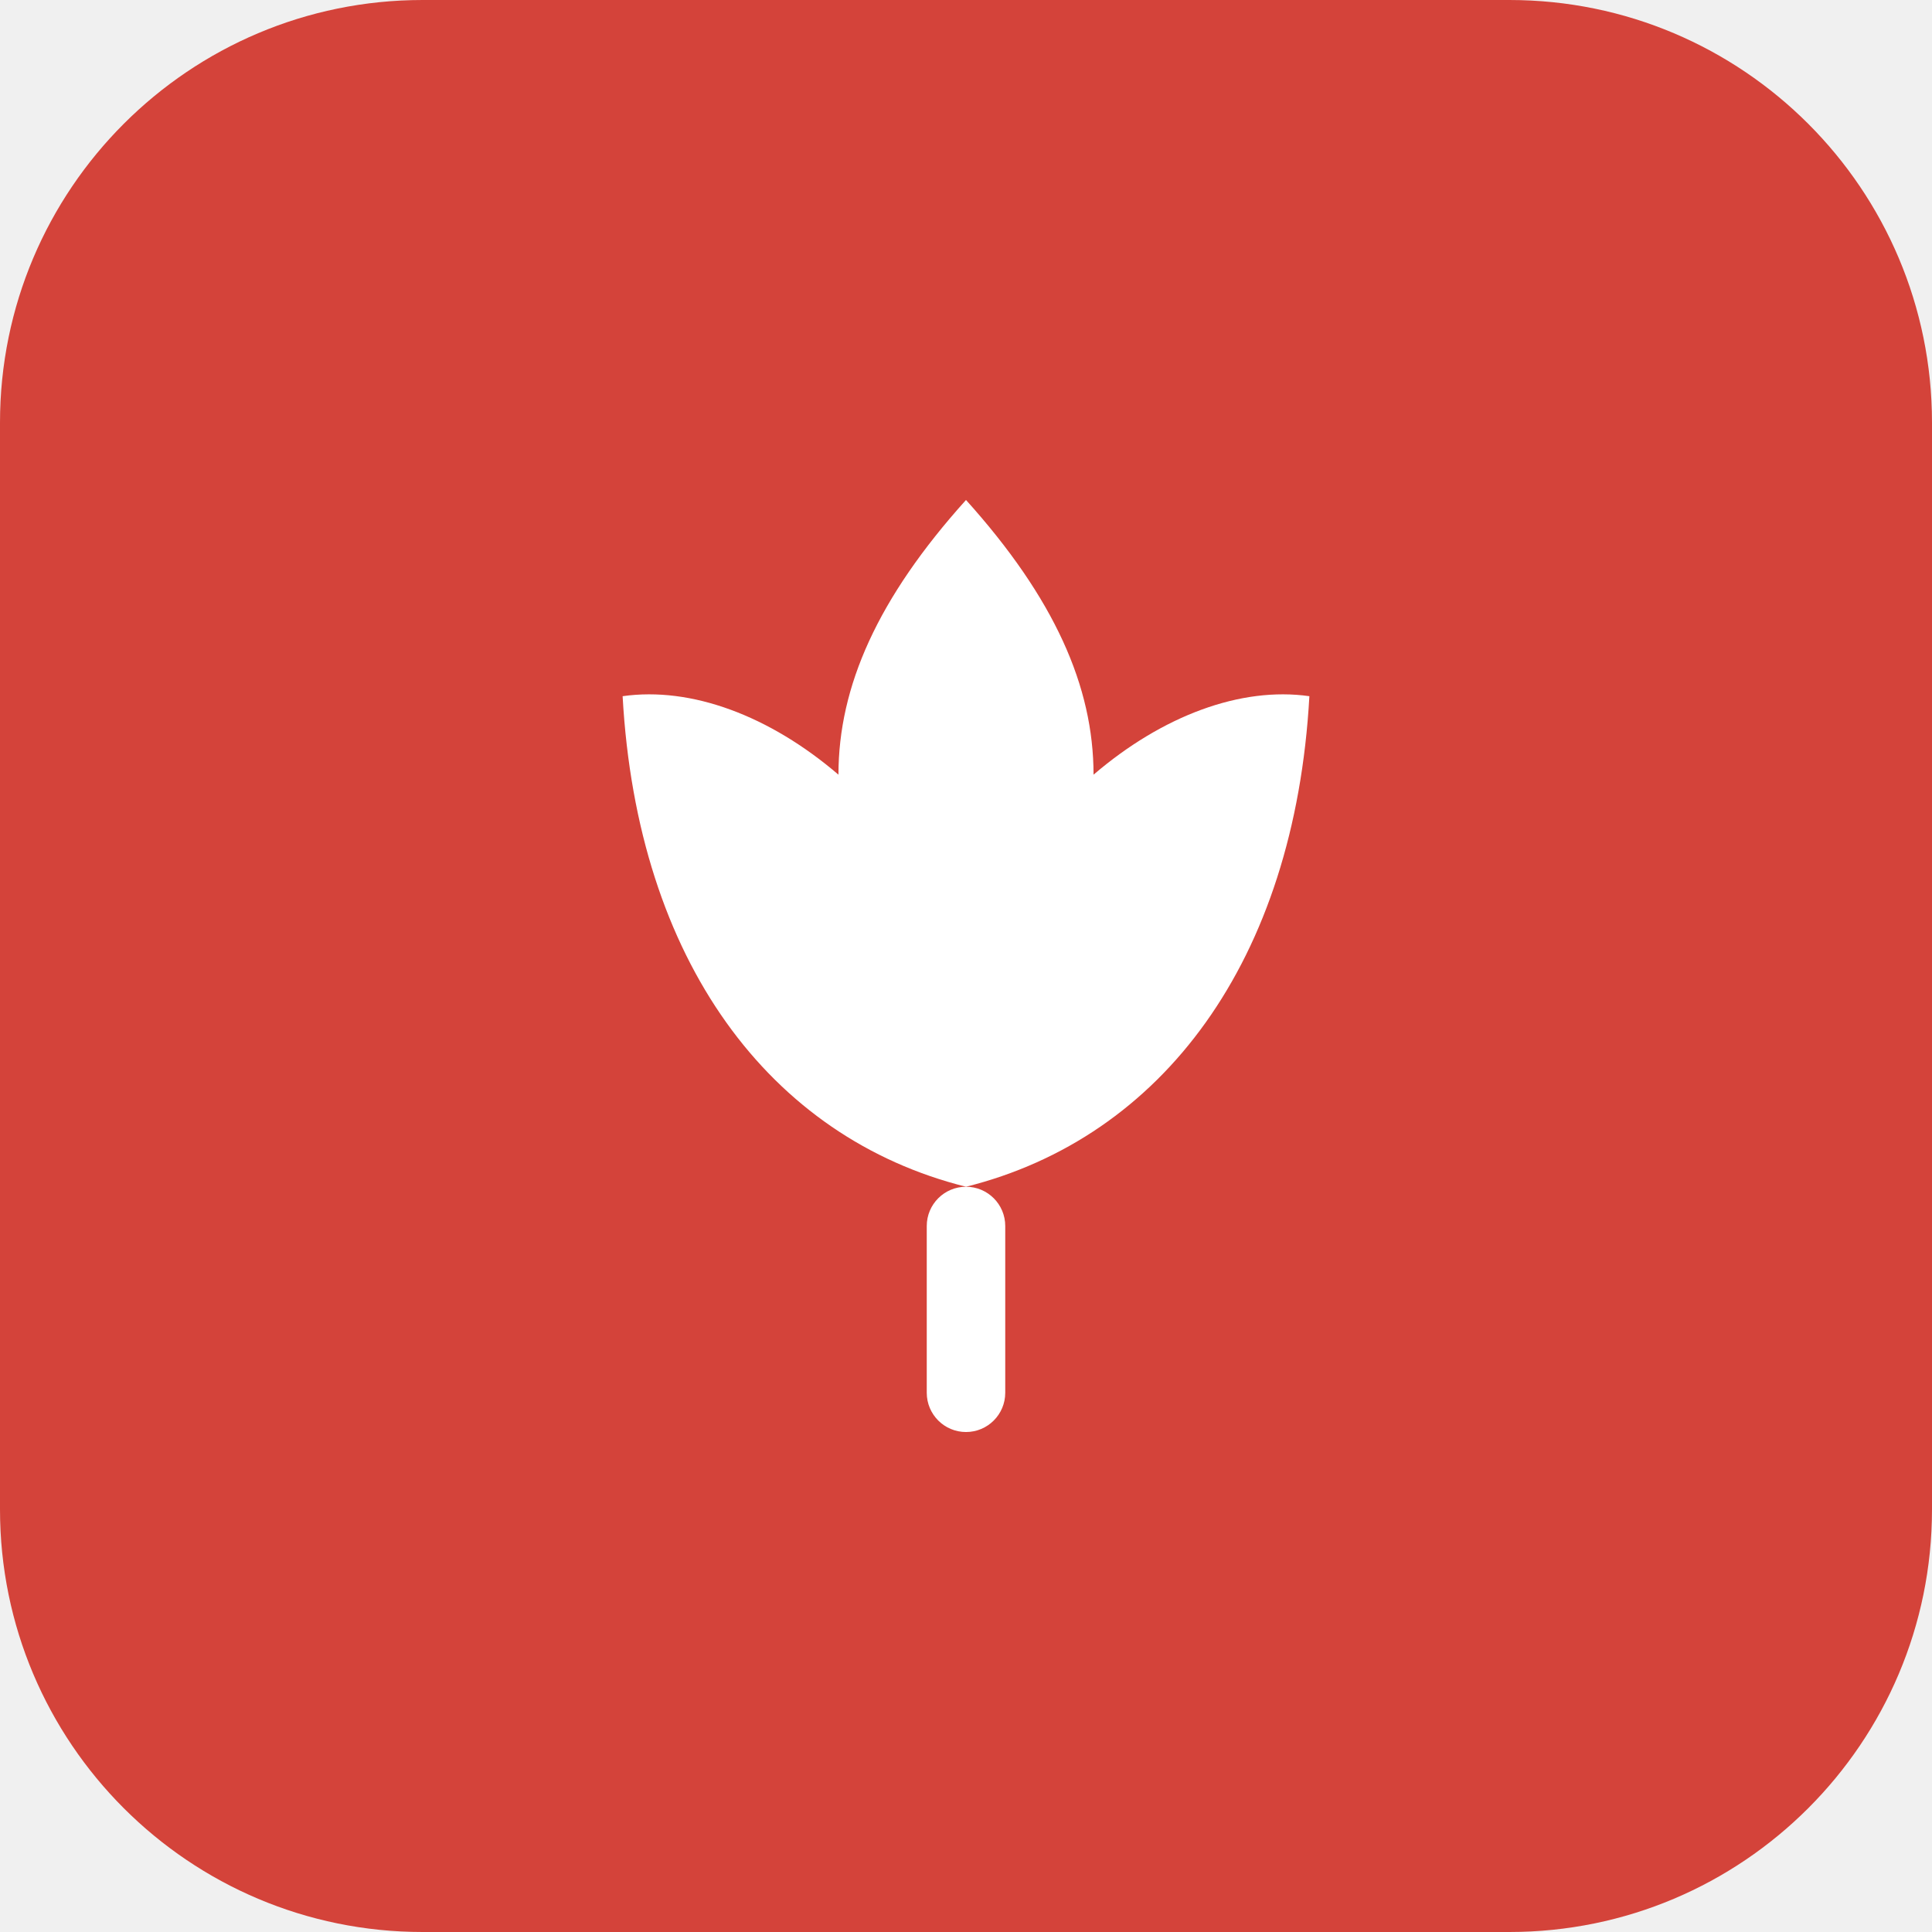
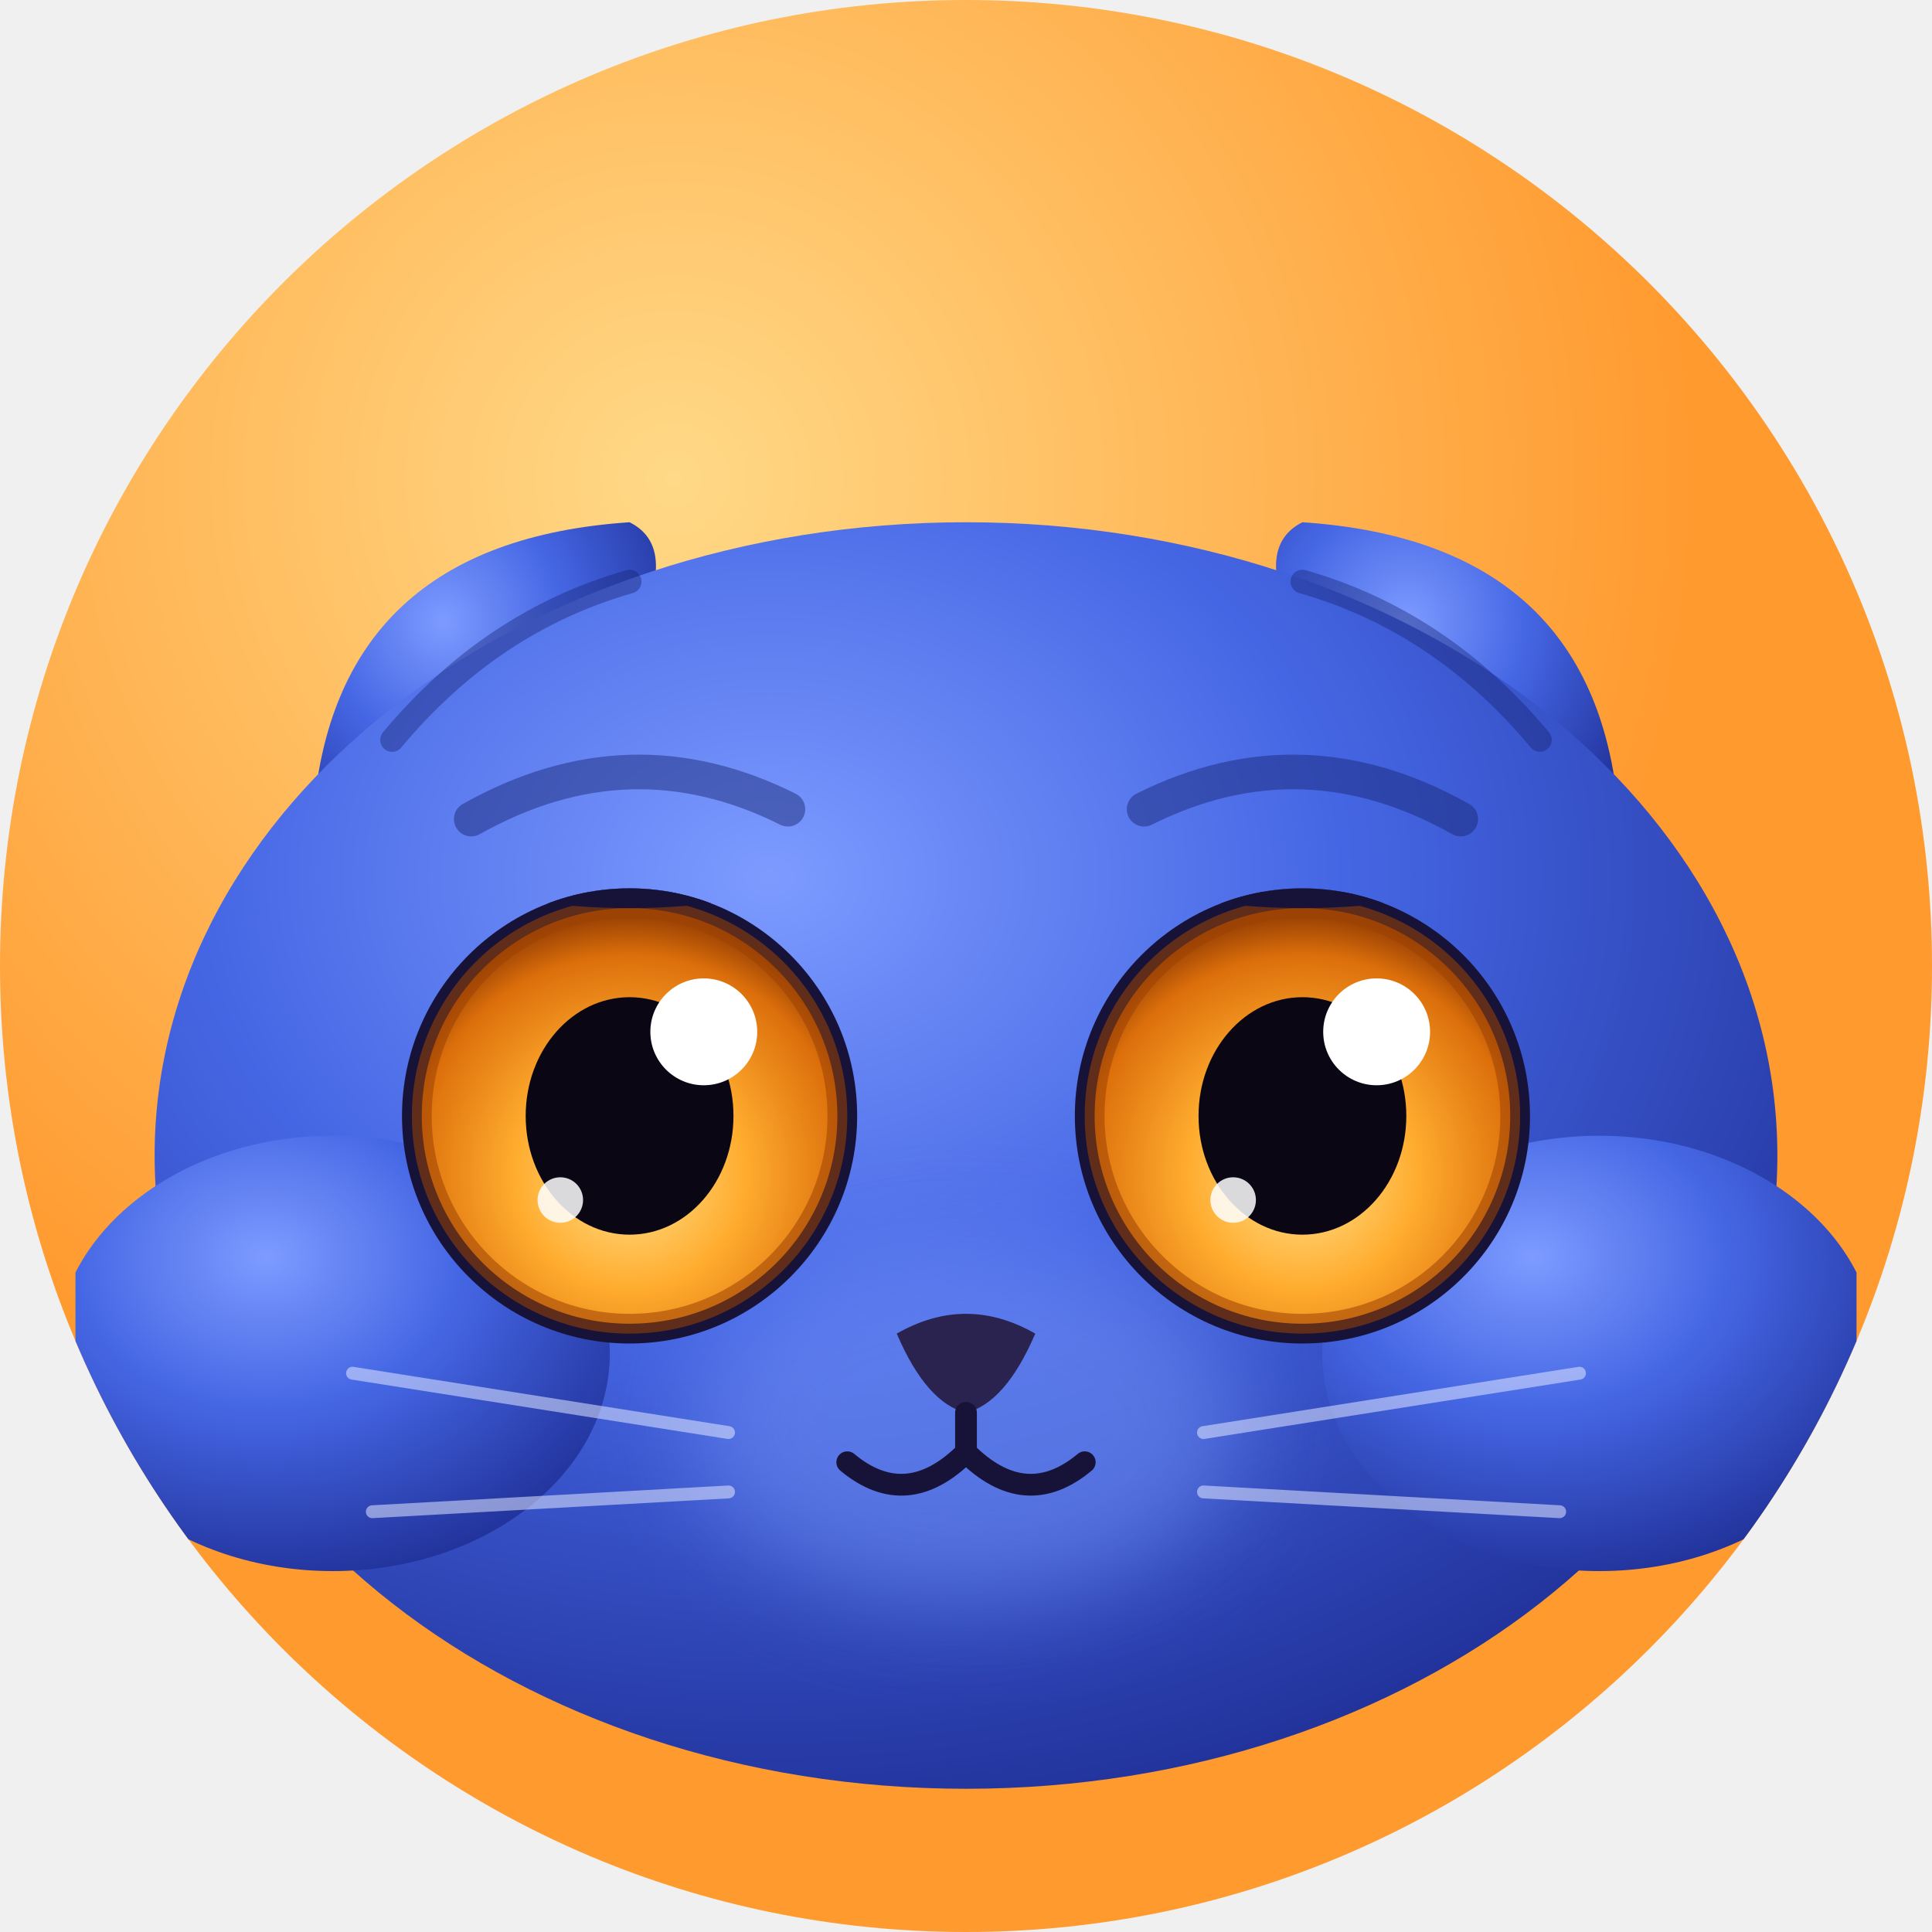
<svg xmlns="http://www.w3.org/2000/svg" viewBox="0 0 512 512">
-   <rect width="512" height="512" rx="112" fill="#d4433a" />
-   <g transform="translate(256 256) scale(13) translate(-12 -12.5)" fill="#fff">
-     <path d="M12 3c1.8 2 2.6 3.8 2.6 5.6 1.4-1.2 3-1.8 4.4-1.6-.3 5.4-3 9-7 10-4-1-6.7-4.6-7-10 1.4-.2 3 .4 4.4 1.6C9.4 6.8 10.2 5 12 3z" />
-     <rect x="11.2" y="17" width="1.6" height="5" rx=".8" />
+   <defs>
+     <radialGradient id="bgA" cx="35%" cy="25%" r="75%">
+       <stop offset="0" stop-color="#ffd987" />
+       <stop offset=".7" stop-color="#ff9a2f" />
+     </radialGradient>
+     <clipPath id="cc">
+       <circle cx="256" cy="256" r="256" />
+     </clipPath>
+   </defs>
+   <circle cx="256" cy="256" r="256" fill="url(#bgA)" />
+   <g clip-path="url(#cc)">
+     <svg x="20" y="70" width="472" height="420" viewBox="30 14 180 160">
+       <defs>
+         <radialGradient id="fg3" cx="38%" cy="28%" r="78%">
+           <stop offset="0" stop-color="#7d9bff" />
+           <stop offset=".45" stop-color="#4566e4" />
+           <stop offset="1" stop-color="#1f2f96" />
+         </radialGradient>
+         <radialGradient id="ir3" cx="50%" cy="64%" r="62%">
+           <stop offset="0" stop-color="#ffe28f" />
+           <stop offset=".45" stop-color="#ffac2e" />
+           <stop offset=".85" stop-color="#dc6f0b" />
+           <stop offset="1" stop-color="#9c4304" />
+         </radialGradient>
+         <radialGradient id="pd3" cx="40%" cy="35%" r="70%">
+           <stop offset="0" stop-color="#ffc9a3" />
+           <stop offset="1" stop-color="#ef8d5c" />
+         </radialGradient>
+         <clipPath id="ec3">
+           <circle r="23" />
+         </clipPath>
+         <filter id="sb3" x="-20%" y="-50%" width="140%" height="200%">
+           <feGaussianBlur stdDeviation="5" />
+         </filter>
+       </defs>
+       <g class="cat-head">
+         <g>
+           <path d="M54 70q2-28 32-30q4 2 2 8q-10 14-28 28z" fill="url(#fg3)" />
+           <path d="M186 70q-2-28-32-30q-4 2-2 8q10 14 28 28z" fill="url(#fg3)" />
+           <ellipse cx="120" cy="104" rx="82" ry="64" fill="url(#fg3)" />
+           <ellipse cx="56" cy="124" rx="28" ry="22" fill="url(#fg3)" />
+           <ellipse cx="184" cy="124" rx="28" ry="22" fill="url(#fg3)" />
+         </g>
+         <path d="M62 62q10-12 24-16M178 62q-10-12-24-16" stroke="#16226e" stroke-opacity=".4" stroke-width="2.4" fill="none" stroke-linecap="round" />
+         <ellipse cx="120" cy="131" rx="28" ry="18" fill="#6f8ff7" opacity=".55" filter="url(#sb3)" />
+         <path class="cat-brow" d="M70 70q16-9 32-1" stroke="#16226e" stroke-opacity=".45" stroke-width="3.5" fill="none" stroke-linecap="round" />
+         <path class="cat-brow cat-brow-r" d="M138 69q16-8 32 1" stroke="#16226e" stroke-opacity=".45" stroke-width="3.5" fill="none" stroke-linecap="round" />
+         <g class="cat-eye" data-x="86" data-y="100" transform="translate(86 100)">
+           <g class="cat-eye-in">
+             <circle r="23" fill="#171338" />
+             <circle r="21" fill="url(#ir3)" />
+             <circle r="21" fill="none" stroke="#9c4304" stroke-opacity=".55" stroke-width="2" />
+             <g class="cat-pupil">
+               <ellipse rx="10.5" ry="12" fill="#0a0614" />
+             </g>
+             <circle cx="7.5" cy="-8.5" r="5.4" fill="#fff" />
+             <circle cx="-7" cy="8.5" r="2.3" fill="#fff" fill-opacity=".85" />
+           </g>
+           <g clip-path="url(#ec3)">
+             <g class="cat-lid">
+               <rect x="-26" y="-80" width="52" height="54" fill="#4b6be6" />
+               <path d="M-22 -26Q0 -19 22 -26" stroke="#171338" stroke-width="3" fill="#4b6be6" stroke-linecap="round" />
+             </g>
+           </g>
+           <path class="cat-joy" opacity="0" d="M-16 7Q0 -13 16 7" stroke="#171338" stroke-width="4.5" fill="none" stroke-linecap="round" />
+         </g>
+         <g class="cat-eye" data-x="154" data-y="100" transform="translate(154 100)">
+           <g class="cat-eye-in">
+             <circle r="23" fill="#171338" />
+             <circle r="21" fill="url(#ir3)" />
+             <circle r="21" fill="none" stroke="#9c4304" stroke-opacity=".55" stroke-width="2" />
+             <g class="cat-pupil">
+               <ellipse rx="10.5" ry="12" fill="#0a0614" />
+             </g>
+             <circle cx="7.5" cy="-8.5" r="5.4" fill="#fff" />
+             <circle cx="-7" cy="8.5" r="2.3" fill="#fff" fill-opacity=".85" />
+           </g>
+           <g clip-path="url(#ec3)">
+             <g class="cat-lid">
+               <rect x="-26" y="-80" width="52" height="54" fill="#4b6be6" />
+               <path d="M-22 -26Q0 -19 22 -26" stroke="#171338" stroke-width="3" fill="#4b6be6" stroke-linecap="round" />
+             </g>
+           </g>
+           <path class="cat-joy" opacity="0" d="M-16 7Q0 -13 16 7" stroke="#171338" stroke-width="4.5" fill="none" stroke-linecap="round" />
+         </g>
+         <path d="M113 122q7-4 14 0q-3 7-7 8q-4-1-7-8z" fill="#2a2350" />
+         <path class="cat-mouth" d="M120 130v4M120 134q-6 6-12 1M120 134q6 6 12 1" stroke="#171338" stroke-width="2.2" fill="none" stroke-linecap="round" />
+         <path d="M96 132l-38-6M96 138l-36 2M144 132l38-6M144 138l36 2" stroke="#dfe6ff" stroke-opacity=".55" stroke-width="1.3" stroke-linecap="round" />
+       </g>
+     </svg>
  </g>
</svg>
